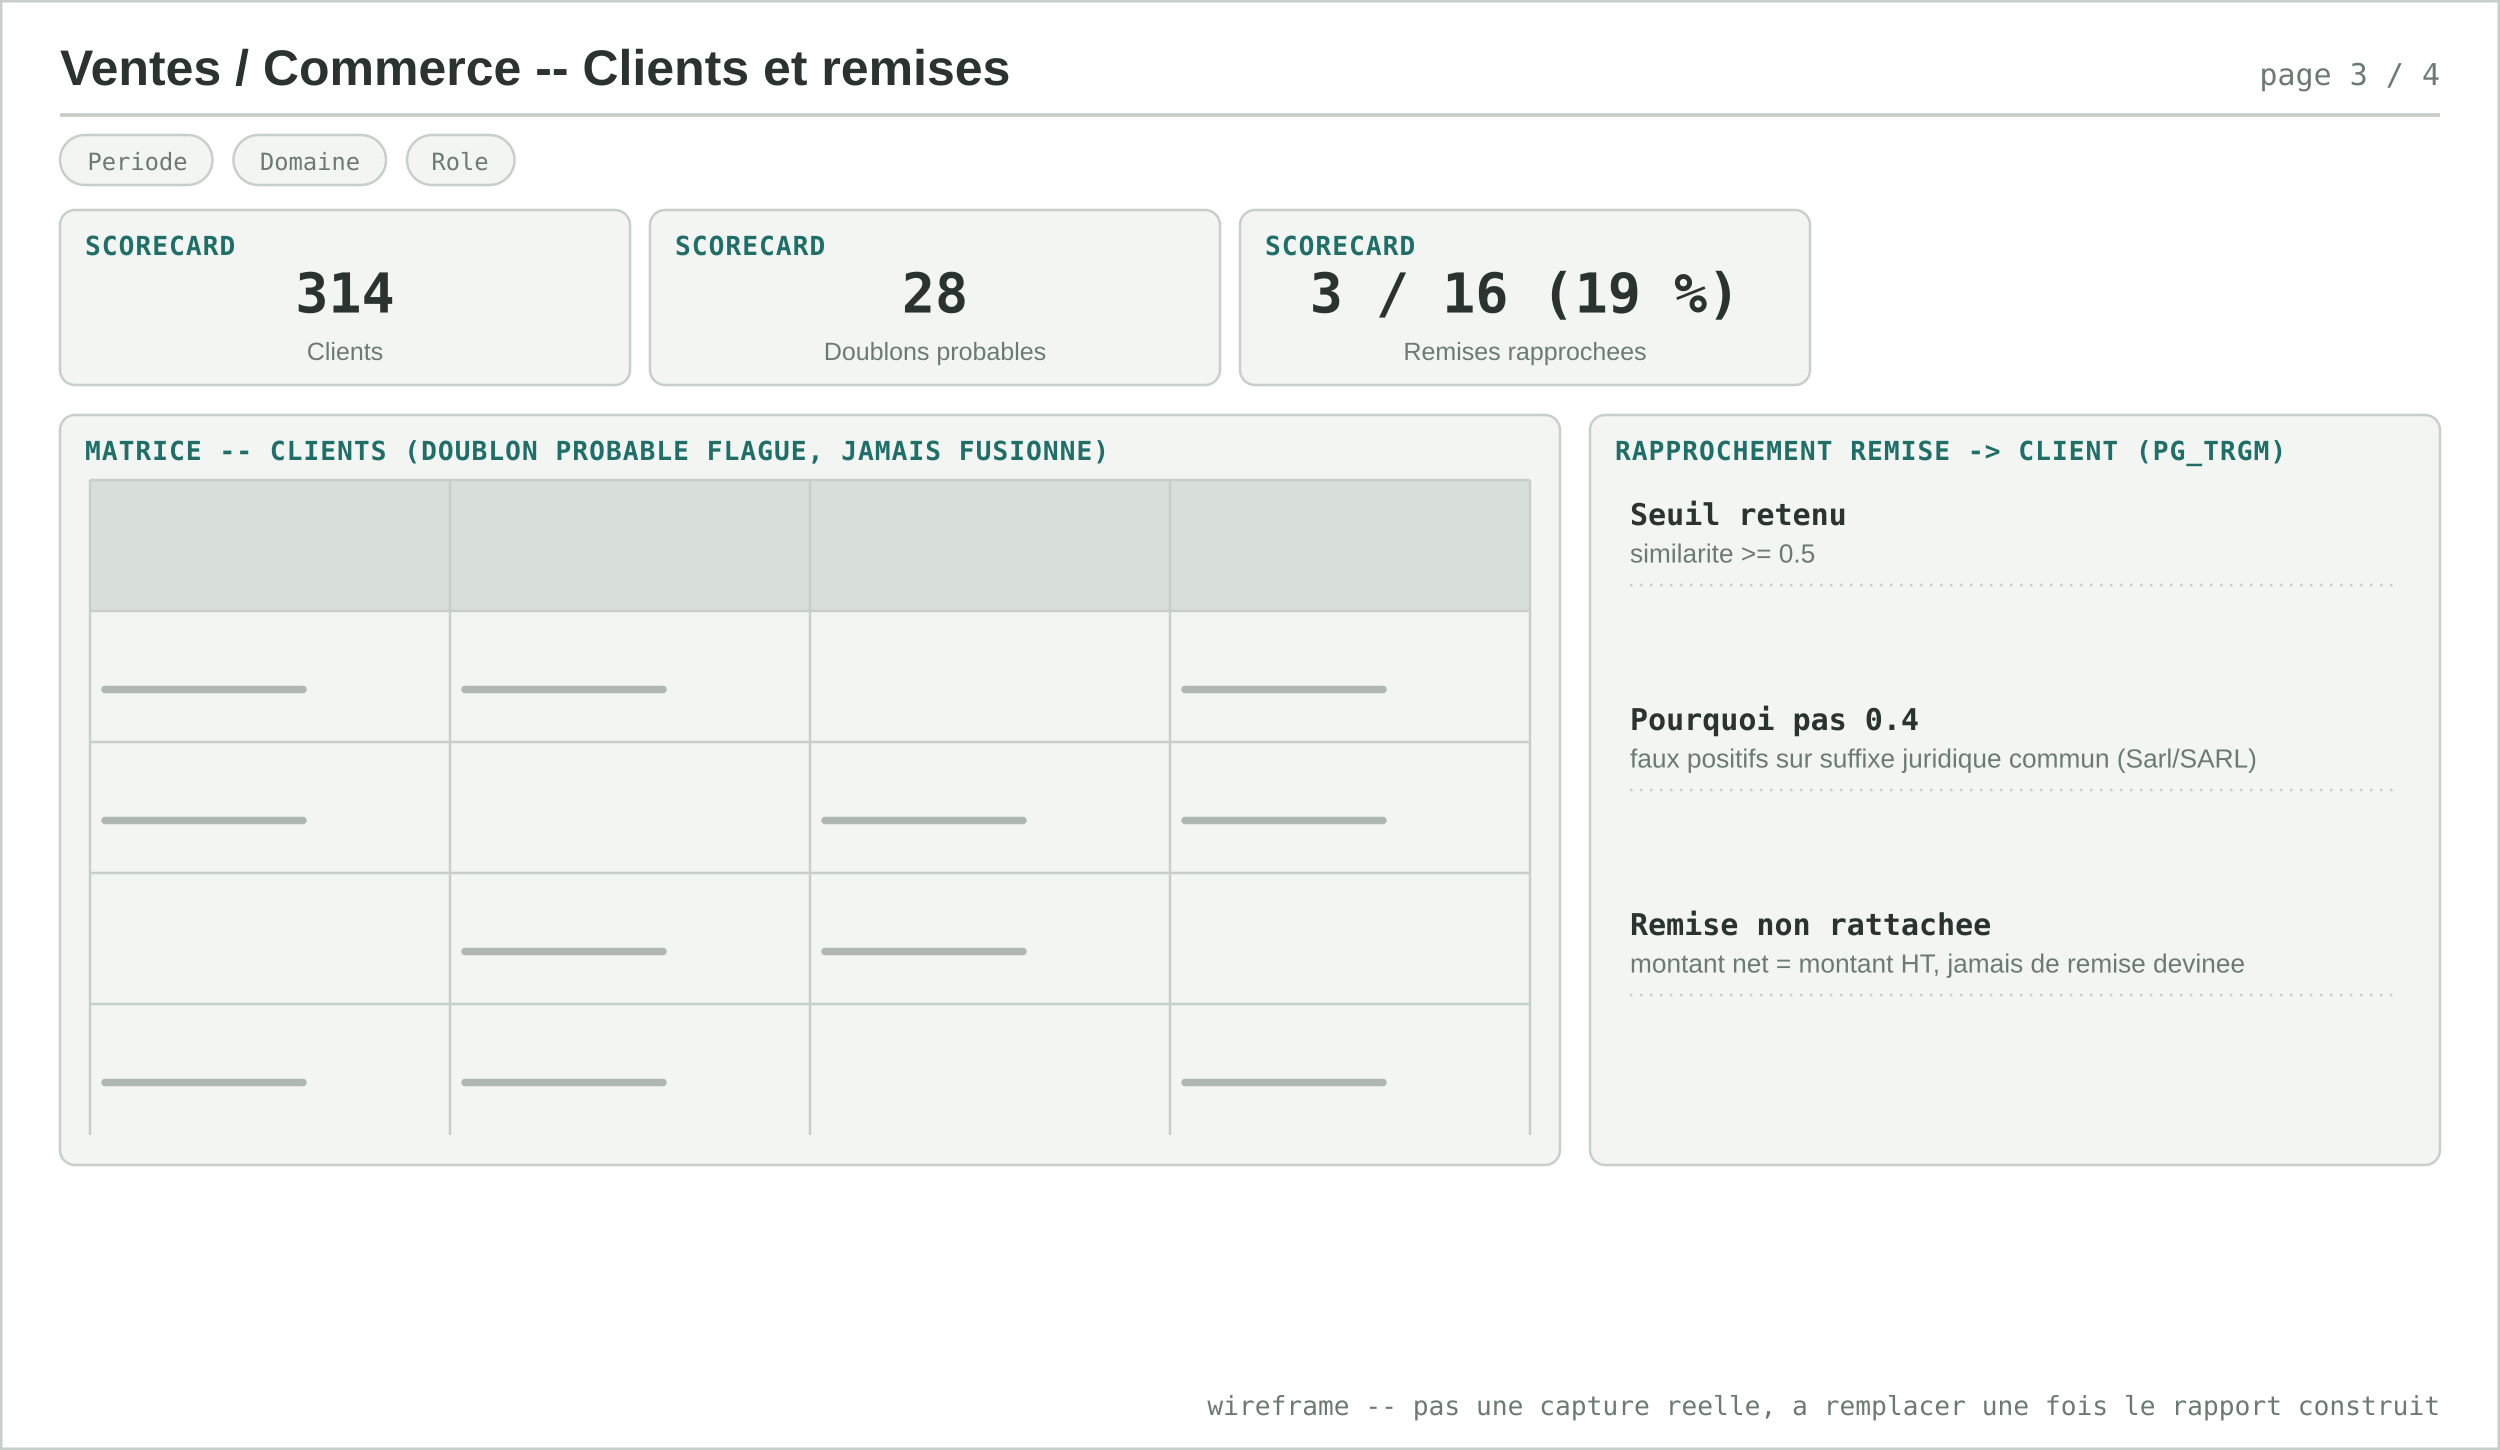
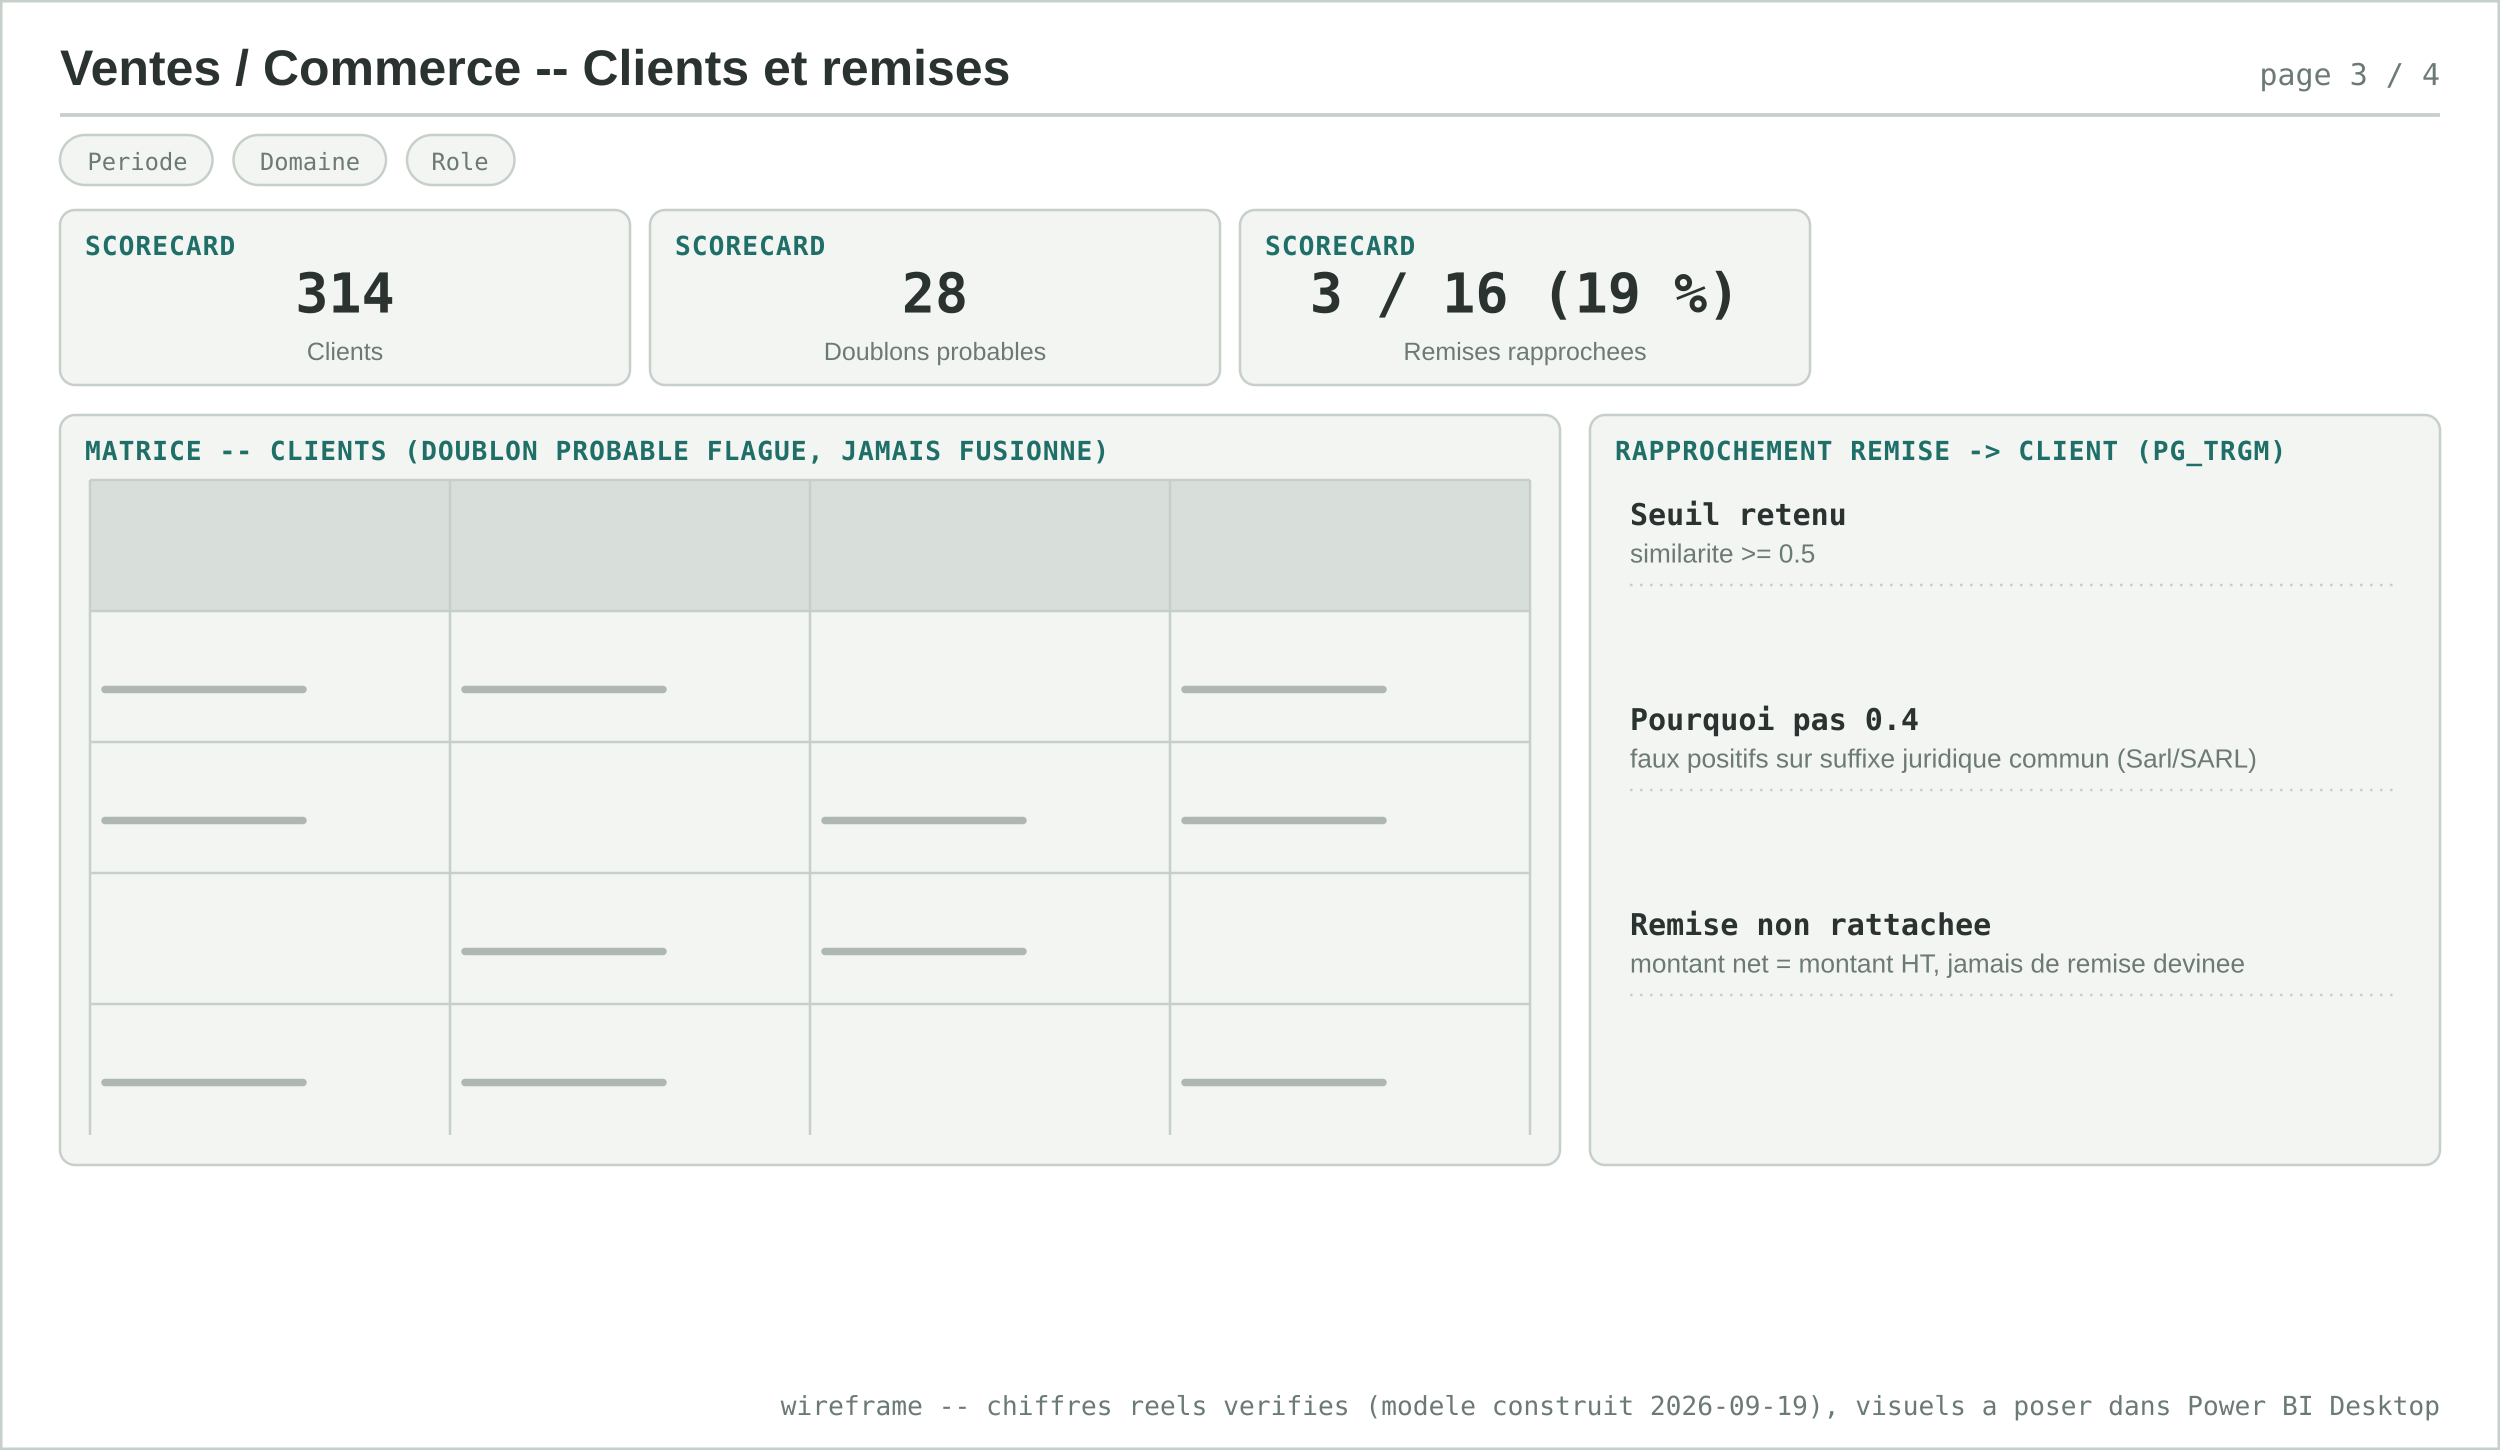
<svg xmlns="http://www.w3.org/2000/svg" viewBox="0 0 1000 580" font-family="IBM Plex Sans, Arial, sans-serif">
  <rect x="0" y="0" width="1000" height="580" fill="#ffffff" />
  <rect x="0.5" y="0.5" width="999" height="579" fill="none" stroke="#c7cfc9" />
  <text x="24" y="34" font-family="IBM Plex Sans, Arial, sans-serif" font-size="20" font-weight="700" fill="#2b3330">Ventes / Commerce -- Clients et remises</text>
  <text x="976" y="34" text-anchor="end" font-family="IBM Plex Mono, monospace" font-size="12" fill="#6b7a73">page 3 / 4</text>
  <line x1="24" y1="46" x2="976" y2="46" stroke="#c7cfc9" stroke-width="1.5" />
-   <text x="976" y="566" text-anchor="end" font-family="IBM Plex Mono, monospace" font-size="10.5" fill="#6b7a73">wireframe -- pas une capture reelle, a remplacer une fois le rapport construit</text>
+   <text x="976" y="566" text-anchor="end" font-family="IBM Plex Mono, monospace" font-size="10.5" fill="#6b7a73">wireframe -- chiffres reels verifies (modele construit 2026-09-19), visuels a poser dans Power BI Desktop</text>
  <rect x="24" y="54" width="61" height="20" rx="10" fill="#f3f5f3" stroke="#c7cfc9" />
  <text x="55" y="68" text-anchor="middle" font-family="IBM Plex Mono, monospace" font-size="9.5" fill="#6b7a73">Periode</text>
  <rect x="93.4" y="54" width="61" height="20" rx="10" fill="#f3f5f3" stroke="#c7cfc9" />
  <text x="124" y="68" text-anchor="middle" font-family="IBM Plex Mono, monospace" font-size="9.5" fill="#6b7a73">Domaine</text>
  <rect x="162.8" y="54" width="43" height="20" rx="10" fill="#f3f5f3" stroke="#c7cfc9" />
  <text x="184" y="68" text-anchor="middle" font-family="IBM Plex Mono, monospace" font-size="9.5" fill="#6b7a73">Role</text>
  <rect x="24" y="84" width="228" height="70" rx="6" fill="#f3f5f3" stroke="#c7cfc9" />
  <text x="34" y="102" font-family="IBM Plex Mono, monospace" font-size="10.5" font-weight="600" letter-spacing="0.4" fill="#1f6f68">SCORECARD</text>
  <text x="138.0" y="125.0" text-anchor="middle" font-family="IBM Plex Mono, monospace" font-size="22" font-weight="700" fill="#2b3330">314</text>
  <text x="138.0" y="144" text-anchor="middle" font-family="IBM Plex Sans, Arial, sans-serif" font-size="10" fill="#6b7a73">Clients</text>
  <rect x="260" y="84" width="228" height="70" rx="6" fill="#f3f5f3" stroke="#c7cfc9" />
  <text x="270" y="102" font-family="IBM Plex Mono, monospace" font-size="10.5" font-weight="600" letter-spacing="0.4" fill="#1f6f68">SCORECARD</text>
  <text x="374.0" y="125.0" text-anchor="middle" font-family="IBM Plex Mono, monospace" font-size="22" font-weight="700" fill="#2b3330">28</text>
  <text x="374.0" y="144" text-anchor="middle" font-family="IBM Plex Sans, Arial, sans-serif" font-size="10" fill="#6b7a73">Doublons probables</text>
  <rect x="496" y="84" width="228" height="70" rx="6" fill="#f3f5f3" stroke="#c7cfc9" />
  <text x="506" y="102" font-family="IBM Plex Mono, monospace" font-size="10.5" font-weight="600" letter-spacing="0.4" fill="#1f6f68">SCORECARD</text>
  <text x="610.0" y="125.0" text-anchor="middle" font-family="IBM Plex Mono, monospace" font-size="22" font-weight="700" fill="#2b3330">3 / 16 (19 %)</text>
  <text x="610.0" y="144" text-anchor="middle" font-family="IBM Plex Sans, Arial, sans-serif" font-size="10" fill="#6b7a73">Remises rapprochees</text>
  <rect x="24" y="166" width="600" height="300" rx="6" fill="#f3f5f3" stroke="#c7cfc9" />
  <text x="34" y="184" font-family="IBM Plex Mono, monospace" font-size="10.5" font-weight="600" letter-spacing="0.4" fill="#1f6f68">MATRICE -- CLIENTS (DOUBLON PROBABLE FLAGUE, JAMAIS FUSIONNE)</text>
  <rect x="36" y="192" width="576" height="52.4" fill="#c7cfc9" opacity="0.6" />
  <line x1="36" y1="192.0" x2="612" y2="192.0" stroke="#c7cfc9" />
  <line x1="36" y1="244.4" x2="612" y2="244.4" stroke="#c7cfc9" />
  <line x1="36" y1="296.8" x2="612" y2="296.8" stroke="#c7cfc9" />
  <line x1="36" y1="349.2" x2="612" y2="349.2" stroke="#c7cfc9" />
  <line x1="36" y1="401.6" x2="612" y2="401.6" stroke="#c7cfc9" />
  <line x1="36.0" y1="192" x2="36.0" y2="454.0" stroke="#c7cfc9" />
  <line x1="180.0" y1="192" x2="180.0" y2="454.0" stroke="#c7cfc9" />
  <line x1="324.0" y1="192" x2="324.0" y2="454.0" stroke="#c7cfc9" />
  <line x1="468.0" y1="192" x2="468.0" y2="454.0" stroke="#c7cfc9" />
  <line x1="612.0" y1="192" x2="612.0" y2="454.0" stroke="#c7cfc9" />
  <line x1="42.0" y1="275.8" x2="121.2" y2="275.8" stroke="#6b7a73" stroke-width="3" stroke-linecap="round" opacity="0.5" />
  <line x1="186.0" y1="275.8" x2="265.2" y2="275.8" stroke="#6b7a73" stroke-width="3" stroke-linecap="round" opacity="0.5" />
  <line x1="474.0" y1="275.8" x2="553.2" y2="275.8" stroke="#6b7a73" stroke-width="3" stroke-linecap="round" opacity="0.5" />
  <line x1="42.0" y1="328.2" x2="121.2" y2="328.2" stroke="#6b7a73" stroke-width="3" stroke-linecap="round" opacity="0.5" />
  <line x1="330.0" y1="328.2" x2="409.2" y2="328.2" stroke="#6b7a73" stroke-width="3" stroke-linecap="round" opacity="0.5" />
  <line x1="474.0" y1="328.2" x2="553.2" y2="328.2" stroke="#6b7a73" stroke-width="3" stroke-linecap="round" opacity="0.5" />
  <line x1="186.0" y1="380.6" x2="265.2" y2="380.6" stroke="#6b7a73" stroke-width="3" stroke-linecap="round" opacity="0.5" />
  <line x1="330.0" y1="380.6" x2="409.2" y2="380.6" stroke="#6b7a73" stroke-width="3" stroke-linecap="round" opacity="0.5" />
  <line x1="42.0" y1="433.0" x2="121.2" y2="433.0" stroke="#6b7a73" stroke-width="3" stroke-linecap="round" opacity="0.5" />
  <line x1="186.0" y1="433.0" x2="265.2" y2="433.0" stroke="#6b7a73" stroke-width="3" stroke-linecap="round" opacity="0.5" />
  <line x1="474.0" y1="433.0" x2="553.2" y2="433.0" stroke="#6b7a73" stroke-width="3" stroke-linecap="round" opacity="0.5" />
  <rect x="636" y="166" width="340" height="300" rx="6" fill="#f3f5f3" stroke="#c7cfc9" />
  <text x="646" y="184" font-family="IBM Plex Mono, monospace" font-size="10.5" font-weight="600" letter-spacing="0.4" fill="#1f6f68">RAPPROCHEMENT REMISE -&gt; CLIENT (PG_TRGM)</text>
  <text x="652" y="210.0" font-family="IBM Plex Mono, monospace" font-size="12" font-weight="700" fill="#2b3330">Seuil retenu</text>
  <text x="652" y="225.0" font-family="IBM Plex Sans, Arial, sans-serif" font-size="10.5" fill="#6b7a73">similarite &gt;= 0.5</text>
  <line x1="652" y1="234.0" x2="960" y2="234.0" stroke="#c7cfc9" stroke-dasharray="1 3" />
  <text x="652" y="292.0" font-family="IBM Plex Mono, monospace" font-size="12" font-weight="700" fill="#2b3330">Pourquoi pas 0.4</text>
  <text x="652" y="307.0" font-family="IBM Plex Sans, Arial, sans-serif" font-size="10.5" fill="#6b7a73">faux positifs sur suffixe juridique commun (Sarl/SARL)</text>
  <line x1="652" y1="316.0" x2="960" y2="316.0" stroke="#c7cfc9" stroke-dasharray="1 3" />
  <text x="652" y="374.0" font-family="IBM Plex Mono, monospace" font-size="12" font-weight="700" fill="#2b3330">Remise non rattachee</text>
  <text x="652" y="389.0" font-family="IBM Plex Sans, Arial, sans-serif" font-size="10.5" fill="#6b7a73">montant net = montant HT, jamais de remise devinee</text>
  <line x1="652" y1="398.0" x2="960" y2="398.0" stroke="#c7cfc9" stroke-dasharray="1 3" />
</svg>
